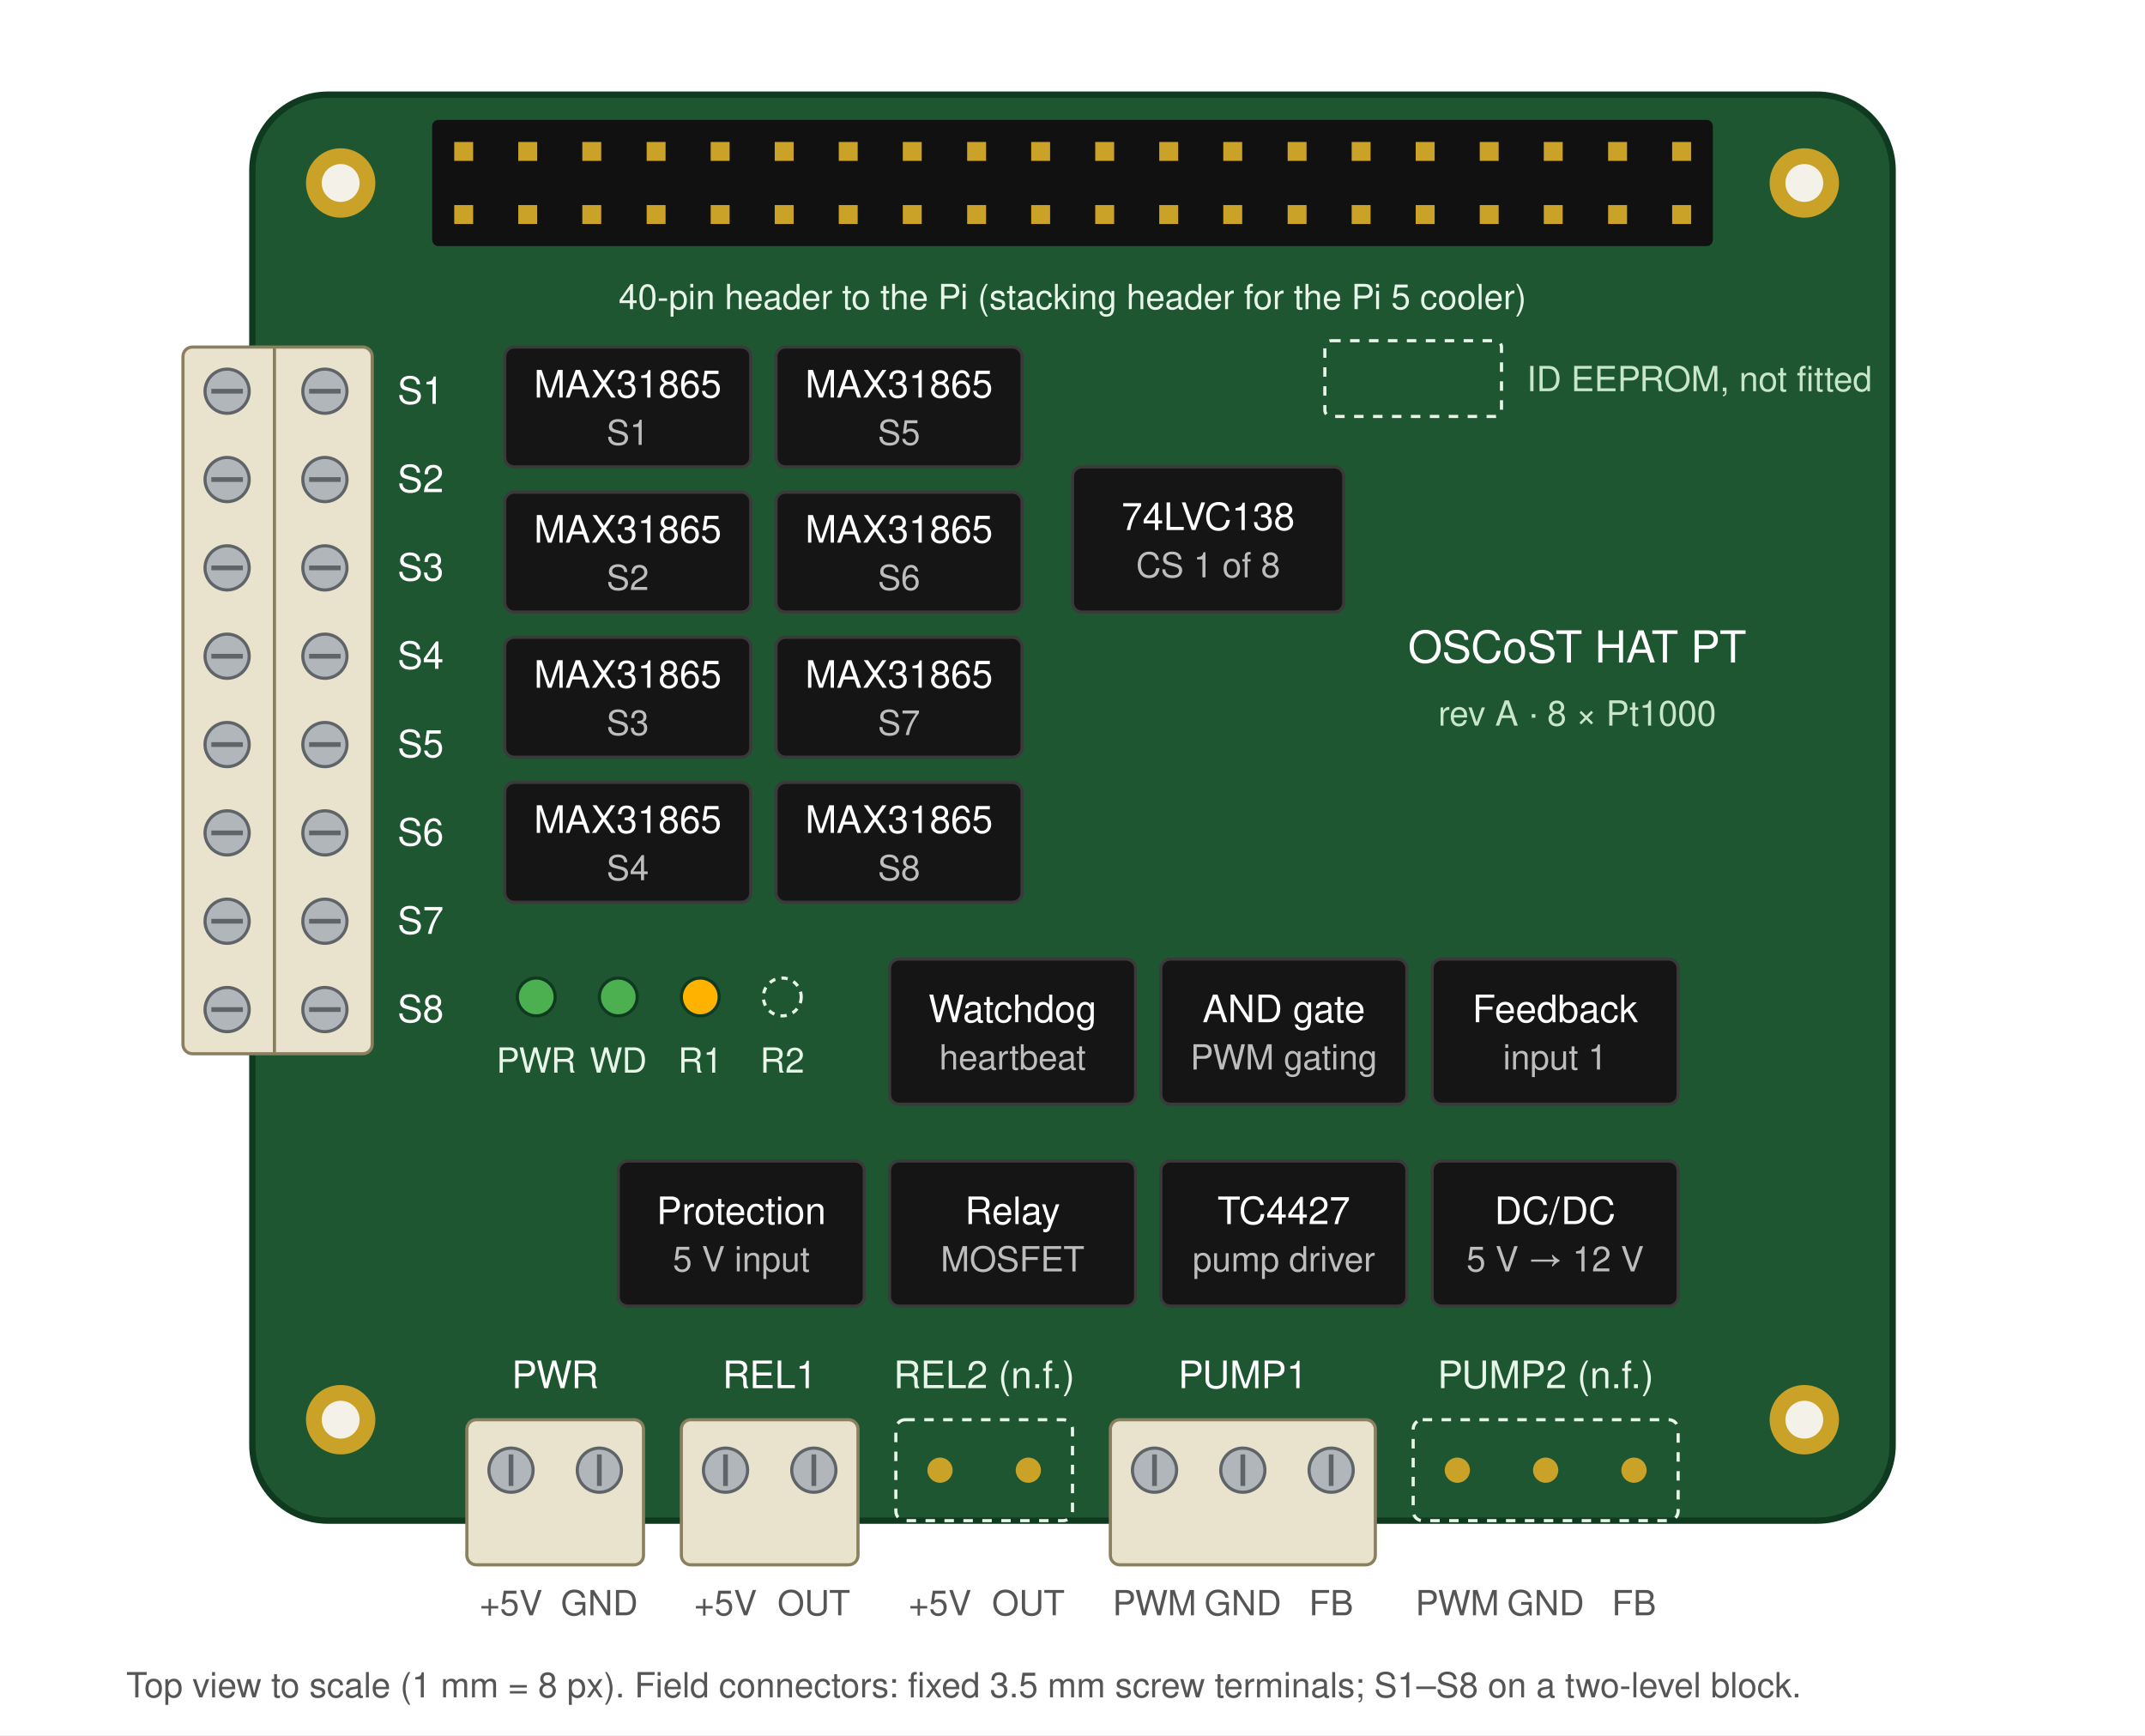
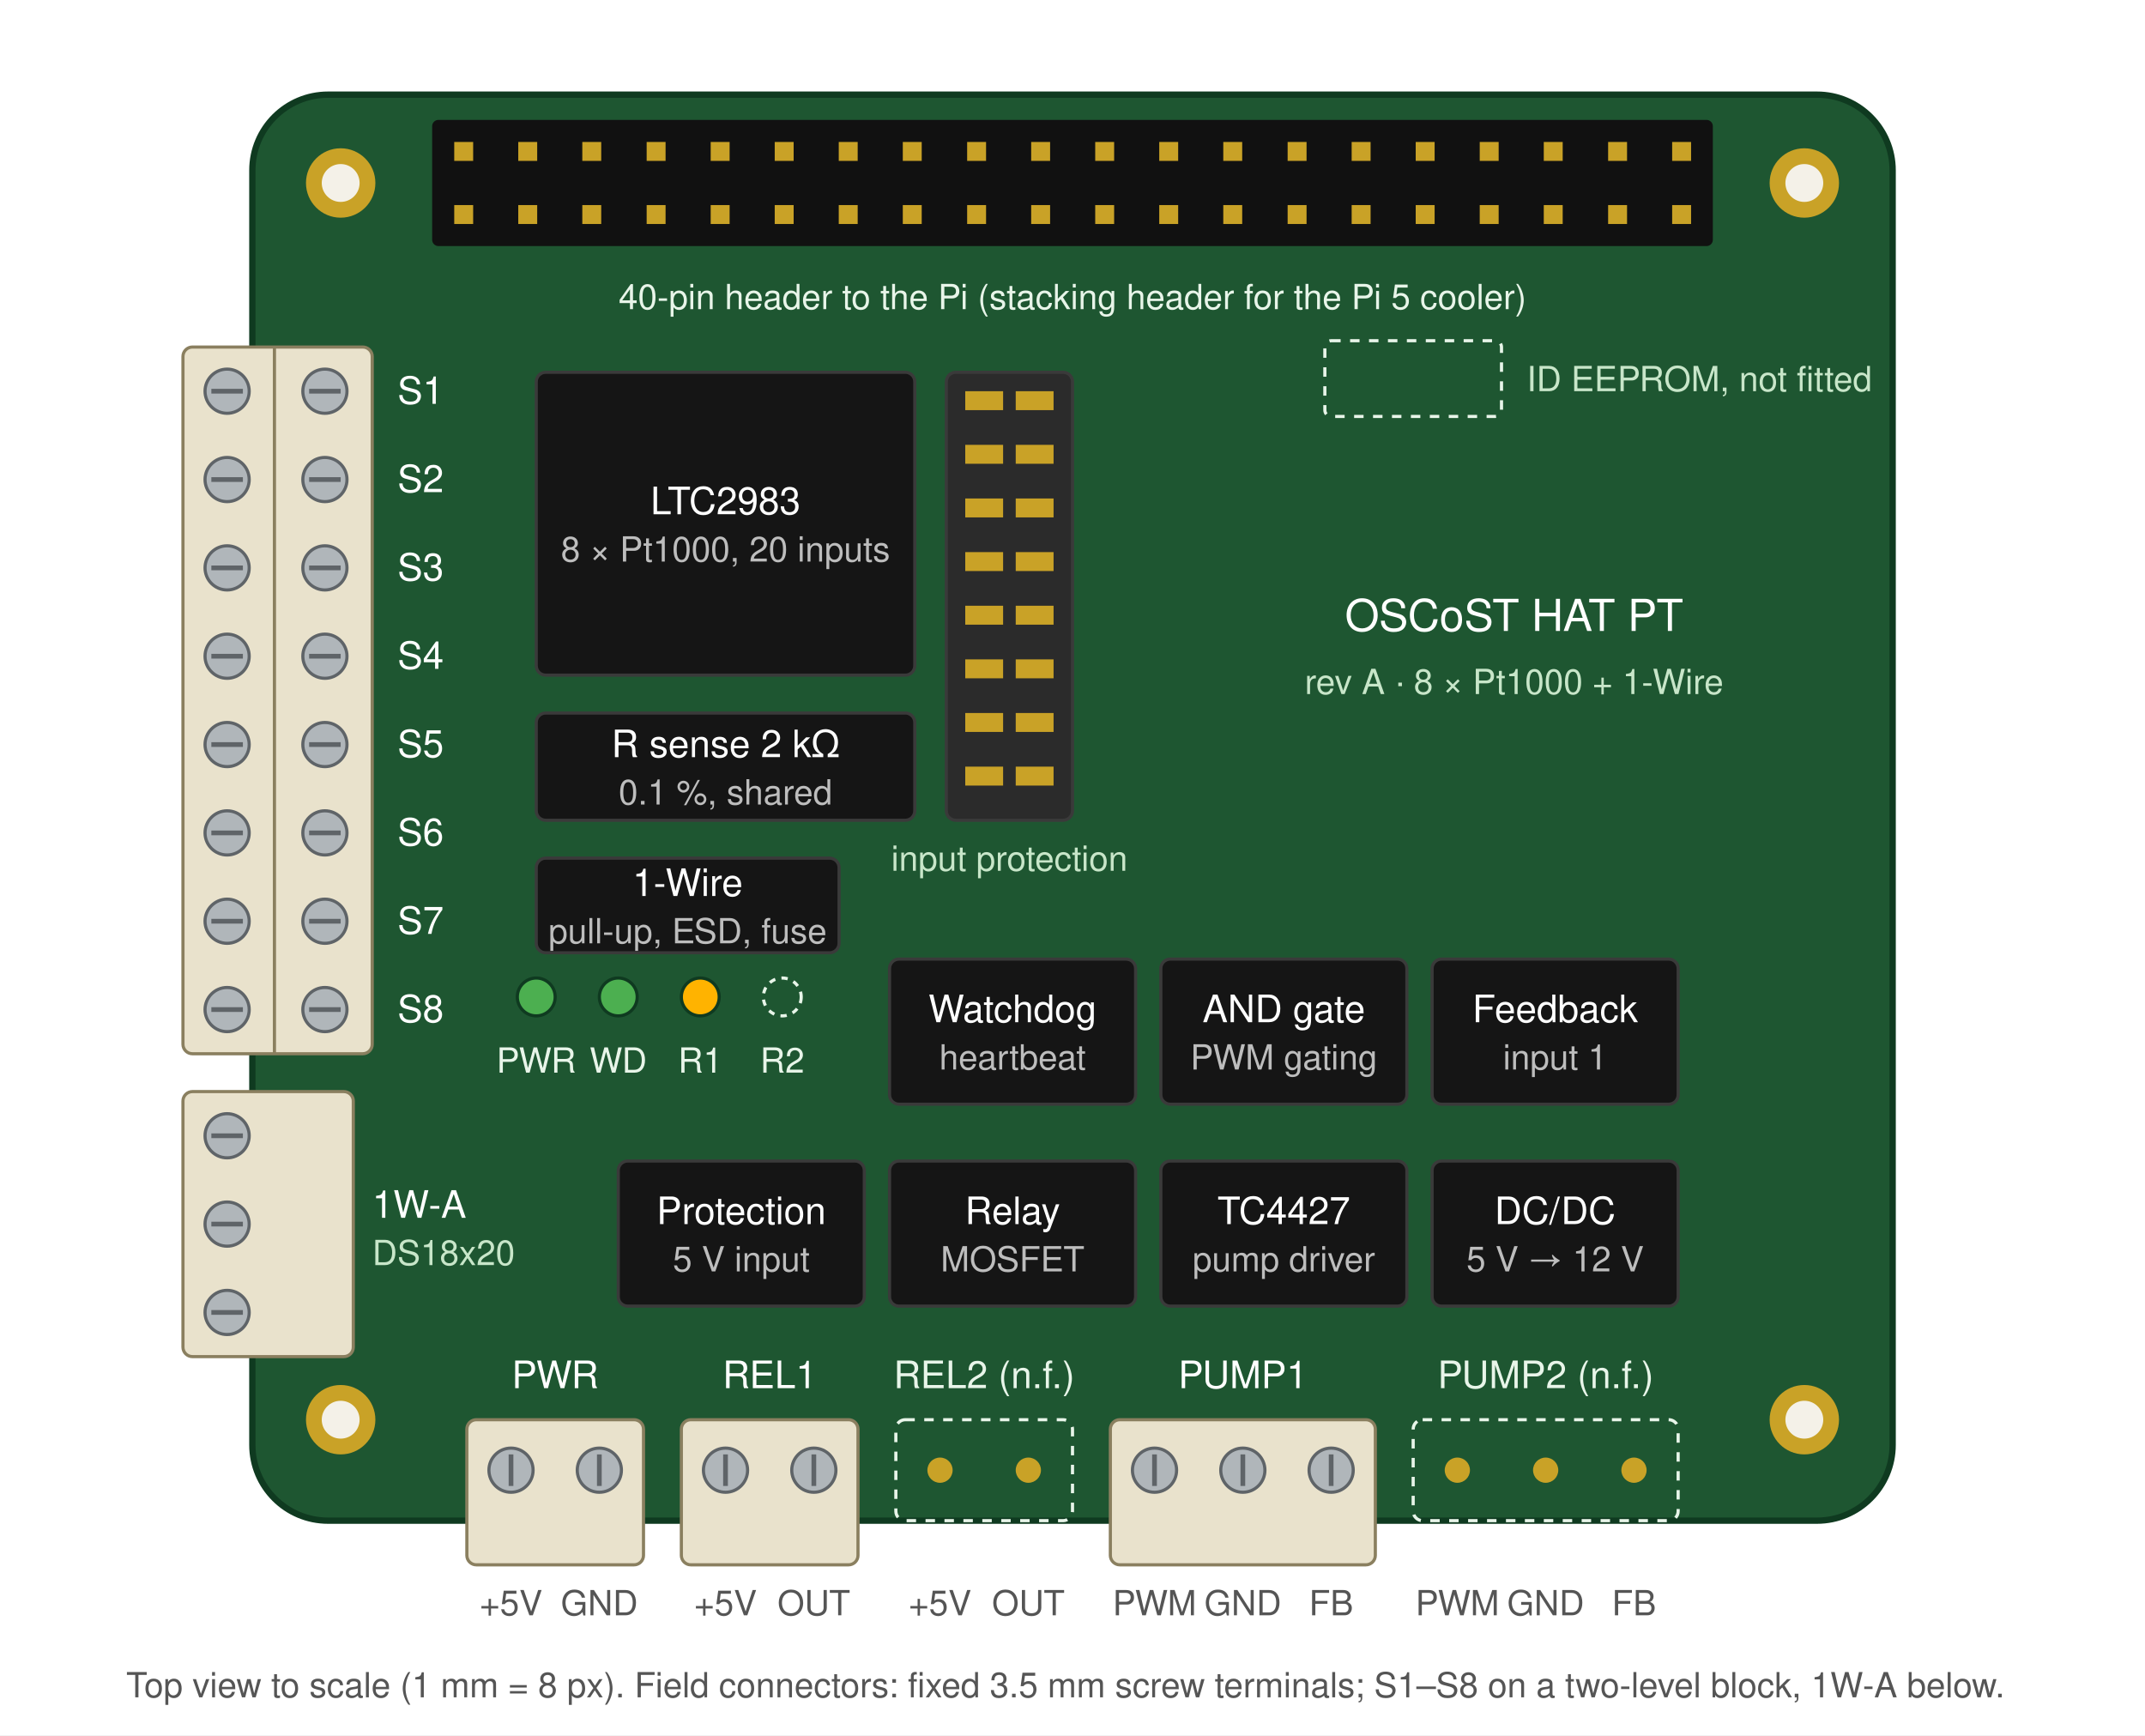
<svg xmlns="http://www.w3.org/2000/svg" width="680" height="550" viewBox="0 0 680 550" font-family="Helvetica, Arial, sans-serif">
  <rect width="680" height="550" fill="white" />
  <rect x="80" y="30" width="520" height="452" rx="24" fill="#1E5631" stroke="#0F3A20" stroke-width="2" />
  <circle cx="108" cy="58" r="11" fill="#C9A227" />
  <circle cx="108" cy="58" r="6" fill="#F4F1E8" />
  <circle cx="572" cy="58" r="11" fill="#C9A227" />
  <circle cx="572" cy="58" r="6" fill="#F4F1E8" />
  <circle cx="108" cy="450" r="11" fill="#C9A227" />
  <circle cx="108" cy="450" r="6" fill="#F4F1E8" />
  <circle cx="572" cy="450" r="11" fill="#C9A227" />
  <circle cx="572" cy="450" r="6" fill="#F4F1E8" />
  <rect x="137" y="38" width="406" height="40" rx="2" fill="#111111" />
  <rect x="144.0" y="45" width="6" height="6" fill="#C9A227" />
  <rect x="144.0" y="65" width="6" height="6" fill="#C9A227" />
  <rect x="164.3" y="45" width="6" height="6" fill="#C9A227" />
  <rect x="164.3" y="65" width="6" height="6" fill="#C9A227" />
  <rect x="184.6" y="45" width="6" height="6" fill="#C9A227" />
  <rect x="184.6" y="65" width="6" height="6" fill="#C9A227" />
  <rect x="205.0" y="45" width="6" height="6" fill="#C9A227" />
  <rect x="205.0" y="65" width="6" height="6" fill="#C9A227" />
  <rect x="225.3" y="45" width="6" height="6" fill="#C9A227" />
  <rect x="225.3" y="65" width="6" height="6" fill="#C9A227" />
  <rect x="245.6" y="45" width="6" height="6" fill="#C9A227" />
  <rect x="245.6" y="65" width="6" height="6" fill="#C9A227" />
  <rect x="265.9" y="45" width="6" height="6" fill="#C9A227" />
  <rect x="265.9" y="65" width="6" height="6" fill="#C9A227" />
  <rect x="286.2" y="45" width="6" height="6" fill="#C9A227" />
  <rect x="286.2" y="65" width="6" height="6" fill="#C9A227" />
  <rect x="306.6" y="45" width="6" height="6" fill="#C9A227" />
  <rect x="306.6" y="65" width="6" height="6" fill="#C9A227" />
  <rect x="326.9" y="45" width="6" height="6" fill="#C9A227" />
  <rect x="326.9" y="65" width="6" height="6" fill="#C9A227" />
  <rect x="347.2" y="45" width="6" height="6" fill="#C9A227" />
  <rect x="347.2" y="65" width="6" height="6" fill="#C9A227" />
  <rect x="367.5" y="45" width="6" height="6" fill="#C9A227" />
  <rect x="367.5" y="65" width="6" height="6" fill="#C9A227" />
  <rect x="387.8" y="45" width="6" height="6" fill="#C9A227" />
  <rect x="387.8" y="65" width="6" height="6" fill="#C9A227" />
  <rect x="408.2" y="45" width="6" height="6" fill="#C9A227" />
  <rect x="408.2" y="65" width="6" height="6" fill="#C9A227" />
  <rect x="428.5" y="45" width="6" height="6" fill="#C9A227" />
  <rect x="428.5" y="65" width="6" height="6" fill="#C9A227" />
  <rect x="448.8" y="45" width="6" height="6" fill="#C9A227" />
  <rect x="448.8" y="65" width="6" height="6" fill="#C9A227" />
  <rect x="469.1" y="45" width="6" height="6" fill="#C9A227" />
  <rect x="469.1" y="65" width="6" height="6" fill="#C9A227" />
  <rect x="489.4" y="45" width="6" height="6" fill="#C9A227" />
  <rect x="489.4" y="65" width="6" height="6" fill="#C9A227" />
  <rect x="509.8" y="45" width="6" height="6" fill="#C9A227" />
  <rect x="509.8" y="65" width="6" height="6" fill="#C9A227" />
  <rect x="530.1" y="45" width="6" height="6" fill="#C9A227" />
  <rect x="530.1" y="65" width="6" height="6" fill="#C9A227" />
  <text class="ts" x="340" y="98" text-anchor="middle" style="font-size:11px;font-weight:400;fill:#E8F5E9">40-pin header to the Pi (stacking header for the Pi 5 cooler)</text>
  <rect x="420" y="108" width="56" height="24" rx="2" fill="none" stroke="#E8F5E9" stroke-width="1" stroke-dasharray="3 3" />
  <text class="ts" x="484" y="124" text-anchor="start" style="font-size:11px;font-weight:400;fill:#C8E6C9">ID EEPROM, not fitted</text>
  <rect x="58" y="110" width="60" height="224" rx="3" fill="#E9E2CC" stroke="#8A7F5F" stroke-width="1" />
  <line x1="87" y1="110" x2="87" y2="334" stroke="#8A7F5F" stroke-width="1" />
  <circle cx="72" cy="124" r="7" fill="#B0B6BA" stroke="#5F6468" />
  <line x1="67" y1="124" x2="77" y2="124" stroke="#5F6468" stroke-width="1.5" />
  <circle cx="103" cy="124" r="7" fill="#B0B6BA" stroke="#5F6468" />
  <line x1="98" y1="124" x2="108" y2="124" stroke="#5F6468" stroke-width="1.5" />
  <text class="th" x="126" y="128" text-anchor="start" style="font-size:12px;font-weight:500;fill:#ffffff">S1</text>
  <circle cx="72" cy="152" r="7" fill="#B0B6BA" stroke="#5F6468" />
  <line x1="67" y1="152" x2="77" y2="152" stroke="#5F6468" stroke-width="1.5" />
  <circle cx="103" cy="152" r="7" fill="#B0B6BA" stroke="#5F6468" />
  <line x1="98" y1="152" x2="108" y2="152" stroke="#5F6468" stroke-width="1.5" />
  <text class="th" x="126" y="156" text-anchor="start" style="font-size:12px;font-weight:500;fill:#ffffff">S2</text>
  <circle cx="72" cy="180" r="7" fill="#B0B6BA" stroke="#5F6468" />
  <line x1="67" y1="180" x2="77" y2="180" stroke="#5F6468" stroke-width="1.5" />
  <circle cx="103" cy="180" r="7" fill="#B0B6BA" stroke="#5F6468" />
  <line x1="98" y1="180" x2="108" y2="180" stroke="#5F6468" stroke-width="1.5" />
  <text class="th" x="126" y="184" text-anchor="start" style="font-size:12px;font-weight:500;fill:#ffffff">S3</text>
  <circle cx="72" cy="208" r="7" fill="#B0B6BA" stroke="#5F6468" />
  <line x1="67" y1="208" x2="77" y2="208" stroke="#5F6468" stroke-width="1.5" />
  <circle cx="103" cy="208" r="7" fill="#B0B6BA" stroke="#5F6468" />
  <line x1="98" y1="208" x2="108" y2="208" stroke="#5F6468" stroke-width="1.5" />
  <text class="th" x="126" y="212" text-anchor="start" style="font-size:12px;font-weight:500;fill:#ffffff">S4</text>
  <circle cx="72" cy="236" r="7" fill="#B0B6BA" stroke="#5F6468" />
  <line x1="67" y1="236" x2="77" y2="236" stroke="#5F6468" stroke-width="1.5" />
  <circle cx="103" cy="236" r="7" fill="#B0B6BA" stroke="#5F6468" />
  <line x1="98" y1="236" x2="108" y2="236" stroke="#5F6468" stroke-width="1.5" />
  <text class="th" x="126" y="240" text-anchor="start" style="font-size:12px;font-weight:500;fill:#ffffff">S5</text>
  <circle cx="72" cy="264" r="7" fill="#B0B6BA" stroke="#5F6468" />
  <line x1="67" y1="264" x2="77" y2="264" stroke="#5F6468" stroke-width="1.5" />
  <circle cx="103" cy="264" r="7" fill="#B0B6BA" stroke="#5F6468" />
  <line x1="98" y1="264" x2="108" y2="264" stroke="#5F6468" stroke-width="1.5" />
  <text class="th" x="126" y="268" text-anchor="start" style="font-size:12px;font-weight:500;fill:#ffffff">S6</text>
  <circle cx="72" cy="292" r="7" fill="#B0B6BA" stroke="#5F6468" />
  <line x1="67" y1="292" x2="77" y2="292" stroke="#5F6468" stroke-width="1.5" />
  <circle cx="103" cy="292" r="7" fill="#B0B6BA" stroke="#5F6468" />
  <line x1="98" y1="292" x2="108" y2="292" stroke="#5F6468" stroke-width="1.5" />
  <text class="th" x="126" y="296" text-anchor="start" style="font-size:12px;font-weight:500;fill:#ffffff">S7</text>
  <circle cx="72" cy="320" r="7" fill="#B0B6BA" stroke="#5F6468" />
  <line x1="67" y1="320" x2="77" y2="320" stroke="#5F6468" stroke-width="1.5" />
  <circle cx="103" cy="320" r="7" fill="#B0B6BA" stroke="#5F6468" />
  <line x1="98" y1="320" x2="108" y2="320" stroke="#5F6468" stroke-width="1.5" />
  <text class="th" x="126" y="324" text-anchor="start" style="font-size:12px;font-weight:500;fill:#ffffff">S8</text>
+   <rect x="58" y="346" width="54" height="84" rx="3" fill="#E9E2CC" stroke="#8A7F5F" stroke-width="1" />
+   <circle cx="72" cy="360" r="7" fill="#B0B6BA" stroke="#5F6468" />
+   <line x1="67" y1="360" x2="77" y2="360" stroke="#5F6468" stroke-width="1.5" />
+   <circle cx="72" cy="388" r="7" fill="#B0B6BA" stroke="#5F6468" />
+   <line x1="67" y1="388" x2="77" y2="388" stroke="#5F6468" stroke-width="1.5" />
+   <circle cx="72" cy="416" r="7" fill="#B0B6BA" stroke="#5F6468" />
+   <line x1="67" y1="416" x2="77" y2="416" stroke="#5F6468" stroke-width="1.5" />
+   <text class="th" x="118" y="386.0" text-anchor="start" style="font-size:12px;font-weight:500;fill:#ffffff">1W-A</text>
+   <text class="ts" x="118" y="401.0" text-anchor="start" style="font-size:11px;font-weight:400;fill:#C8E6C9">DS18x20</text>
  <rect x="148" y="450" width="56" height="46" rx="3" fill="#E9E2CC" stroke="#8A7F5F" stroke-width="1" />
  <circle cx="162" cy="466" r="7" fill="#B0B6BA" stroke="#5F6468" />
  <line x1="162" y1="461" x2="162" y2="471" stroke="#5F6468" stroke-width="1.5" />
  <text class="ts" x="162" y="512" text-anchor="middle" style="font-size:11px;font-weight:400;fill:#555555">+5V</text>
  <circle cx="190" cy="466" r="7" fill="#B0B6BA" stroke="#5F6468" />
  <line x1="190" y1="461" x2="190" y2="471" stroke="#5F6468" stroke-width="1.5" />
  <text class="ts" x="190" y="512" text-anchor="middle" style="font-size:11px;font-weight:400;fill:#555555">GND</text>
  <text class="th" x="176.0" y="440" text-anchor="middle" style="font-size:12px;font-weight:500;fill:#ffffff">PWR</text>
  <rect x="216" y="450" width="56" height="46" rx="3" fill="#E9E2CC" stroke="#8A7F5F" stroke-width="1" />
  <circle cx="230" cy="466" r="7" fill="#B0B6BA" stroke="#5F6468" />
  <line x1="230" y1="461" x2="230" y2="471" stroke="#5F6468" stroke-width="1.5" />
  <text class="ts" x="230" y="512" text-anchor="middle" style="font-size:11px;font-weight:400;fill:#555555">+5V</text>
  <circle cx="258" cy="466" r="7" fill="#B0B6BA" stroke="#5F6468" />
  <line x1="258" y1="461" x2="258" y2="471" stroke="#5F6468" stroke-width="1.5" />
  <text class="ts" x="258" y="512" text-anchor="middle" style="font-size:11px;font-weight:400;fill:#555555">OUT</text>
  <text class="th" x="244.0" y="440" text-anchor="middle" style="font-size:12px;font-weight:500;fill:#ffffff">REL1</text>
  <rect x="284" y="450" width="56" height="32" rx="3" fill="none" stroke="#E8F5E9" stroke-width="1" stroke-dasharray="3 3" />
  <circle cx="298" cy="466" r="4" fill="#C9A227" />
  <text class="ts" x="298" y="512" text-anchor="middle" style="font-size:11px;font-weight:400;fill:#555555">+5V</text>
  <circle cx="326" cy="466" r="4" fill="#C9A227" />
  <text class="ts" x="326" y="512" text-anchor="middle" style="font-size:11px;font-weight:400;fill:#555555">OUT</text>
  <text class="th" x="312.0" y="440" text-anchor="middle" style="font-size:12px;font-weight:500;fill:#E8F5E9">REL2 (n.f.)</text>
  <rect x="352" y="450" width="84" height="46" rx="3" fill="#E9E2CC" stroke="#8A7F5F" stroke-width="1" />
  <circle cx="366" cy="466" r="7" fill="#B0B6BA" stroke="#5F6468" />
  <line x1="366" y1="461" x2="366" y2="471" stroke="#5F6468" stroke-width="1.5" />
  <text class="ts" x="366" y="512" text-anchor="middle" style="font-size:11px;font-weight:400;fill:#555555">PWM</text>
  <circle cx="394" cy="466" r="7" fill="#B0B6BA" stroke="#5F6468" />
  <line x1="394" y1="461" x2="394" y2="471" stroke="#5F6468" stroke-width="1.5" />
  <text class="ts" x="394" y="512" text-anchor="middle" style="font-size:11px;font-weight:400;fill:#555555">GND</text>
  <circle cx="422" cy="466" r="7" fill="#B0B6BA" stroke="#5F6468" />
  <line x1="422" y1="461" x2="422" y2="471" stroke="#5F6468" stroke-width="1.5" />
  <text class="ts" x="422" y="512" text-anchor="middle" style="font-size:11px;font-weight:400;fill:#555555">FB</text>
  <text class="th" x="394.0" y="440" text-anchor="middle" style="font-size:12px;font-weight:500;fill:#ffffff">PUMP1</text>
  <rect x="448" y="450" width="84" height="32" rx="3" fill="none" stroke="#E8F5E9" stroke-width="1" stroke-dasharray="3 3" />
  <circle cx="462" cy="466" r="4" fill="#C9A227" />
  <text class="ts" x="462" y="512" text-anchor="middle" style="font-size:11px;font-weight:400;fill:#555555">PWM</text>
  <circle cx="490" cy="466" r="4" fill="#C9A227" />
  <text class="ts" x="490" y="512" text-anchor="middle" style="font-size:11px;font-weight:400;fill:#555555">GND</text>
  <circle cx="518" cy="466" r="4" fill="#C9A227" />
  <text class="ts" x="518" y="512" text-anchor="middle" style="font-size:11px;font-weight:400;fill:#555555">FB</text>
  <text class="th" x="490.0" y="440" text-anchor="middle" style="font-size:12px;font-weight:500;fill:#E8F5E9">PUMP2 (n.f.)</text>
-   <rect x="160" y="110" width="78" height="38" rx="3" fill="#151515" stroke="#3a3a3a" stroke-width="1" />
-   <text class="th" x="199.0" y="126.0" text-anchor="middle" style="font-size:12px;font-weight:500;fill:#ffffff">MAX31865</text>
-   <text class="ts" x="199.0" y="141.0" text-anchor="middle" style="font-size:11px;font-weight:400;fill:#bdbdbd">S1</text>
-   <rect x="160" y="156" width="78" height="38" rx="3" fill="#151515" stroke="#3a3a3a" stroke-width="1" />
-   <text class="th" x="199.0" y="172.0" text-anchor="middle" style="font-size:12px;font-weight:500;fill:#ffffff">MAX31865</text>
-   <text class="ts" x="199.0" y="187.0" text-anchor="middle" style="font-size:11px;font-weight:400;fill:#bdbdbd">S2</text>
-   <rect x="160" y="202" width="78" height="38" rx="3" fill="#151515" stroke="#3a3a3a" stroke-width="1" />
-   <text class="th" x="199.0" y="218.0" text-anchor="middle" style="font-size:12px;font-weight:500;fill:#ffffff">MAX31865</text>
-   <text class="ts" x="199.0" y="233.0" text-anchor="middle" style="font-size:11px;font-weight:400;fill:#bdbdbd">S3</text>
-   <rect x="160" y="248" width="78" height="38" rx="3" fill="#151515" stroke="#3a3a3a" stroke-width="1" />
-   <text class="th" x="199.0" y="264.0" text-anchor="middle" style="font-size:12px;font-weight:500;fill:#ffffff">MAX31865</text>
-   <text class="ts" x="199.0" y="279.0" text-anchor="middle" style="font-size:11px;font-weight:400;fill:#bdbdbd">S4</text>
-   <rect x="246" y="110" width="78" height="38" rx="3" fill="#151515" stroke="#3a3a3a" stroke-width="1" />
-   <text class="th" x="285.0" y="126.0" text-anchor="middle" style="font-size:12px;font-weight:500;fill:#ffffff">MAX31865</text>
-   <text class="ts" x="285.0" y="141.0" text-anchor="middle" style="font-size:11px;font-weight:400;fill:#bdbdbd">S5</text>
-   <rect x="246" y="156" width="78" height="38" rx="3" fill="#151515" stroke="#3a3a3a" stroke-width="1" />
-   <text class="th" x="285.0" y="172.0" text-anchor="middle" style="font-size:12px;font-weight:500;fill:#ffffff">MAX31865</text>
-   <text class="ts" x="285.0" y="187.0" text-anchor="middle" style="font-size:11px;font-weight:400;fill:#bdbdbd">S6</text>
-   <rect x="246" y="202" width="78" height="38" rx="3" fill="#151515" stroke="#3a3a3a" stroke-width="1" />
-   <text class="th" x="285.0" y="218.0" text-anchor="middle" style="font-size:12px;font-weight:500;fill:#ffffff">MAX31865</text>
-   <text class="ts" x="285.0" y="233.0" text-anchor="middle" style="font-size:11px;font-weight:400;fill:#bdbdbd">S7</text>
-   <rect x="246" y="248" width="78" height="38" rx="3" fill="#151515" stroke="#3a3a3a" stroke-width="1" />
-   <text class="th" x="285.0" y="264.0" text-anchor="middle" style="font-size:12px;font-weight:500;fill:#ffffff">MAX31865</text>
-   <text class="ts" x="285.0" y="279.0" text-anchor="middle" style="font-size:11px;font-weight:400;fill:#bdbdbd">S8</text>
-   <rect x="340" y="148" width="86" height="46" rx="3" fill="#151515" stroke="#3a3a3a" stroke-width="1" />
-   <text class="th" x="383.0" y="168.0" text-anchor="middle" style="font-size:12px;font-weight:500;fill:#ffffff">74LVC138</text>
-   <text class="ts" x="383.0" y="183.0" text-anchor="middle" style="font-size:11px;font-weight:400;fill:#bdbdbd">CS 1 of 8</text>
+   <rect x="170" y="118" width="120" height="96" rx="3" fill="#151515" stroke="#3a3a3a" stroke-width="1" />
+   <text class="th" x="230.0" y="163.0" text-anchor="middle" style="font-size:12px;font-weight:500;fill:#ffffff">LTC2983</text>
+   <text class="ts" x="230.0" y="178.0" text-anchor="middle" style="font-size:11px;font-weight:400;fill:#bdbdbd">8 × Pt1000, 20 inputs</text>
+   <rect x="170" y="226" width="120" height="34" rx="3" fill="#151515" stroke="#3a3a3a" stroke-width="1" />
+   <text class="th" x="230.0" y="240.0" text-anchor="middle" style="font-size:12px;font-weight:500;fill:#ffffff">R sense 2 kΩ</text>
+   <text class="ts" x="230.0" y="255.0" text-anchor="middle" style="font-size:11px;font-weight:400;fill:#bdbdbd">0.1 %, shared</text>
+   <rect x="300" y="118" width="40" height="142" rx="3" fill="#2b2b2b" stroke="#3a3a3a" />
+   <rect x="306" y="124" width="12" height="6" fill="#C9A227" />
+   <rect x="322" y="124" width="12" height="6" fill="#C9A227" />
+   <rect x="306" y="141" width="12" height="6" fill="#C9A227" />
+   <rect x="322" y="141" width="12" height="6" fill="#C9A227" />
+   <rect x="306" y="158" width="12" height="6" fill="#C9A227" />
+   <rect x="322" y="158" width="12" height="6" fill="#C9A227" />
+   <rect x="306" y="175" width="12" height="6" fill="#C9A227" />
+   <rect x="322" y="175" width="12" height="6" fill="#C9A227" />
+   <rect x="306" y="192" width="12" height="6" fill="#C9A227" />
+   <rect x="322" y="192" width="12" height="6" fill="#C9A227" />
+   <rect x="306" y="209" width="12" height="6" fill="#C9A227" />
+   <rect x="322" y="209" width="12" height="6" fill="#C9A227" />
+   <rect x="306" y="226" width="12" height="6" fill="#C9A227" />
+   <rect x="322" y="226" width="12" height="6" fill="#C9A227" />
+   <rect x="306" y="243" width="12" height="6" fill="#C9A227" />
+   <rect x="322" y="243" width="12" height="6" fill="#C9A227" />
+   <text class="ts" x="320" y="276" text-anchor="middle" style="font-size:11px;font-weight:400;fill:#C8E6C9">input protection</text>
+   <rect x="170" y="272" width="96" height="30" rx="3" fill="#151515" stroke="#3a3a3a" stroke-width="1" />
+   <text class="th" x="218.0" y="284.0" text-anchor="middle" style="font-size:12px;font-weight:500;fill:#ffffff">1-Wire</text>
+   <text class="ts" x="218.0" y="299.0" text-anchor="middle" style="font-size:11px;font-weight:400;fill:#bdbdbd">pull-up, ESD, fuse</text>
  <rect x="196" y="368" width="78" height="46" rx="3" fill="#151515" stroke="#3a3a3a" stroke-width="1" />
  <text class="th" x="235.0" y="388.0" text-anchor="middle" style="font-size:12px;font-weight:500;fill:#ffffff">Protection</text>
  <text class="ts" x="235.0" y="403.0" text-anchor="middle" style="font-size:11px;font-weight:400;fill:#bdbdbd">5 V input</text>
  <rect x="282" y="368" width="78" height="46" rx="3" fill="#151515" stroke="#3a3a3a" stroke-width="1" />
  <text class="th" x="321.0" y="388.0" text-anchor="middle" style="font-size:12px;font-weight:500;fill:#ffffff">Relay</text>
  <text class="ts" x="321.0" y="403.0" text-anchor="middle" style="font-size:11px;font-weight:400;fill:#bdbdbd">MOSFET</text>
  <rect x="368" y="368" width="78" height="46" rx="3" fill="#151515" stroke="#3a3a3a" stroke-width="1" />
  <text class="th" x="407.0" y="388.0" text-anchor="middle" style="font-size:12px;font-weight:500;fill:#ffffff">TC4427</text>
  <text class="ts" x="407.0" y="403.0" text-anchor="middle" style="font-size:11px;font-weight:400;fill:#bdbdbd">pump driver</text>
  <rect x="454" y="368" width="78" height="46" rx="3" fill="#151515" stroke="#3a3a3a" stroke-width="1" />
  <text class="th" x="493.0" y="388.0" text-anchor="middle" style="font-size:12px;font-weight:500;fill:#ffffff">DC/DC</text>
  <text class="ts" x="493.0" y="403.0" text-anchor="middle" style="font-size:11px;font-weight:400;fill:#bdbdbd">5 V → 12 V</text>
  <rect x="282" y="304" width="78" height="46" rx="3" fill="#151515" stroke="#3a3a3a" stroke-width="1" />
  <text class="th" x="321.0" y="324.0" text-anchor="middle" style="font-size:12px;font-weight:500;fill:#ffffff">Watchdog</text>
  <text class="ts" x="321.0" y="339.0" text-anchor="middle" style="font-size:11px;font-weight:400;fill:#bdbdbd">heartbeat</text>
  <rect x="368" y="304" width="78" height="46" rx="3" fill="#151515" stroke="#3a3a3a" stroke-width="1" />
  <text class="th" x="407.0" y="324.0" text-anchor="middle" style="font-size:12px;font-weight:500;fill:#ffffff">AND gate</text>
  <text class="ts" x="407.0" y="339.0" text-anchor="middle" style="font-size:11px;font-weight:400;fill:#bdbdbd">PWM gating</text>
  <rect x="454" y="304" width="78" height="46" rx="3" fill="#151515" stroke="#3a3a3a" stroke-width="1" />
  <text class="th" x="493.0" y="324.0" text-anchor="middle" style="font-size:12px;font-weight:500;fill:#ffffff">Feedback</text>
  <text class="ts" x="493.0" y="339.0" text-anchor="middle" style="font-size:11px;font-weight:400;fill:#bdbdbd">input 1</text>
  <circle cx="170" cy="316" r="6" fill="#4CAF50" stroke="#0F3A20" />
  <text class="ts" x="170" y="340" text-anchor="middle" style="font-size:11px;font-weight:400;fill:#E8F5E9">PWR</text>
  <circle cx="196" cy="316" r="6" fill="#4CAF50" stroke="#0F3A20" />
  <text class="ts" x="196" y="340" text-anchor="middle" style="font-size:11px;font-weight:400;fill:#E8F5E9">WD</text>
  <circle cx="222" cy="316" r="6" fill="#FFB300" stroke="#0F3A20" />
  <text class="ts" x="222" y="340" text-anchor="middle" style="font-size:11px;font-weight:400;fill:#E8F5E9">R1</text>
  <circle cx="248" cy="316" r="6" fill="none" stroke="#E8F5E9" stroke-dasharray="2 2" />
  <text class="ts" x="248" y="340" text-anchor="middle" style="font-size:11px;font-weight:400;fill:#E8F5E9">R2</text>
-   <text class="th" x="500" y="210" text-anchor="middle" style="font-size:14px;font-weight:500;fill:#ffffff">OSCoST HAT PT</text>
-   <text class="ts" x="500" y="230" text-anchor="middle" style="font-size:11px;font-weight:400;fill:#C8E6C9">rev A · 8 × Pt1000</text>
-   <text class="ts" x="40" y="538" text-anchor="start" style="font-size:11px;font-weight:400;fill:#555555">Top view to scale (1 mm = 8 px). Field connectors: fixed 3.5 mm screw terminals; S1–S8 on a two-level block.</text>
+   <text class="th" x="480" y="200" text-anchor="middle" style="font-size:14px;font-weight:500;fill:#ffffff">OSCoST HAT PT</text>
+   <text class="ts" x="480" y="220" text-anchor="middle" style="font-size:11px;font-weight:400;fill:#C8E6C9">rev A · 8 × Pt1000 + 1-Wire</text>
+   <text class="ts" x="40" y="538" text-anchor="start" style="font-size:11px;font-weight:400;fill:#555555">Top view to scale (1 mm = 8 px). Field connectors: fixed 3.5 mm screw terminals; S1–S8 on a two-level block, 1W-A below.</text>
</svg>
